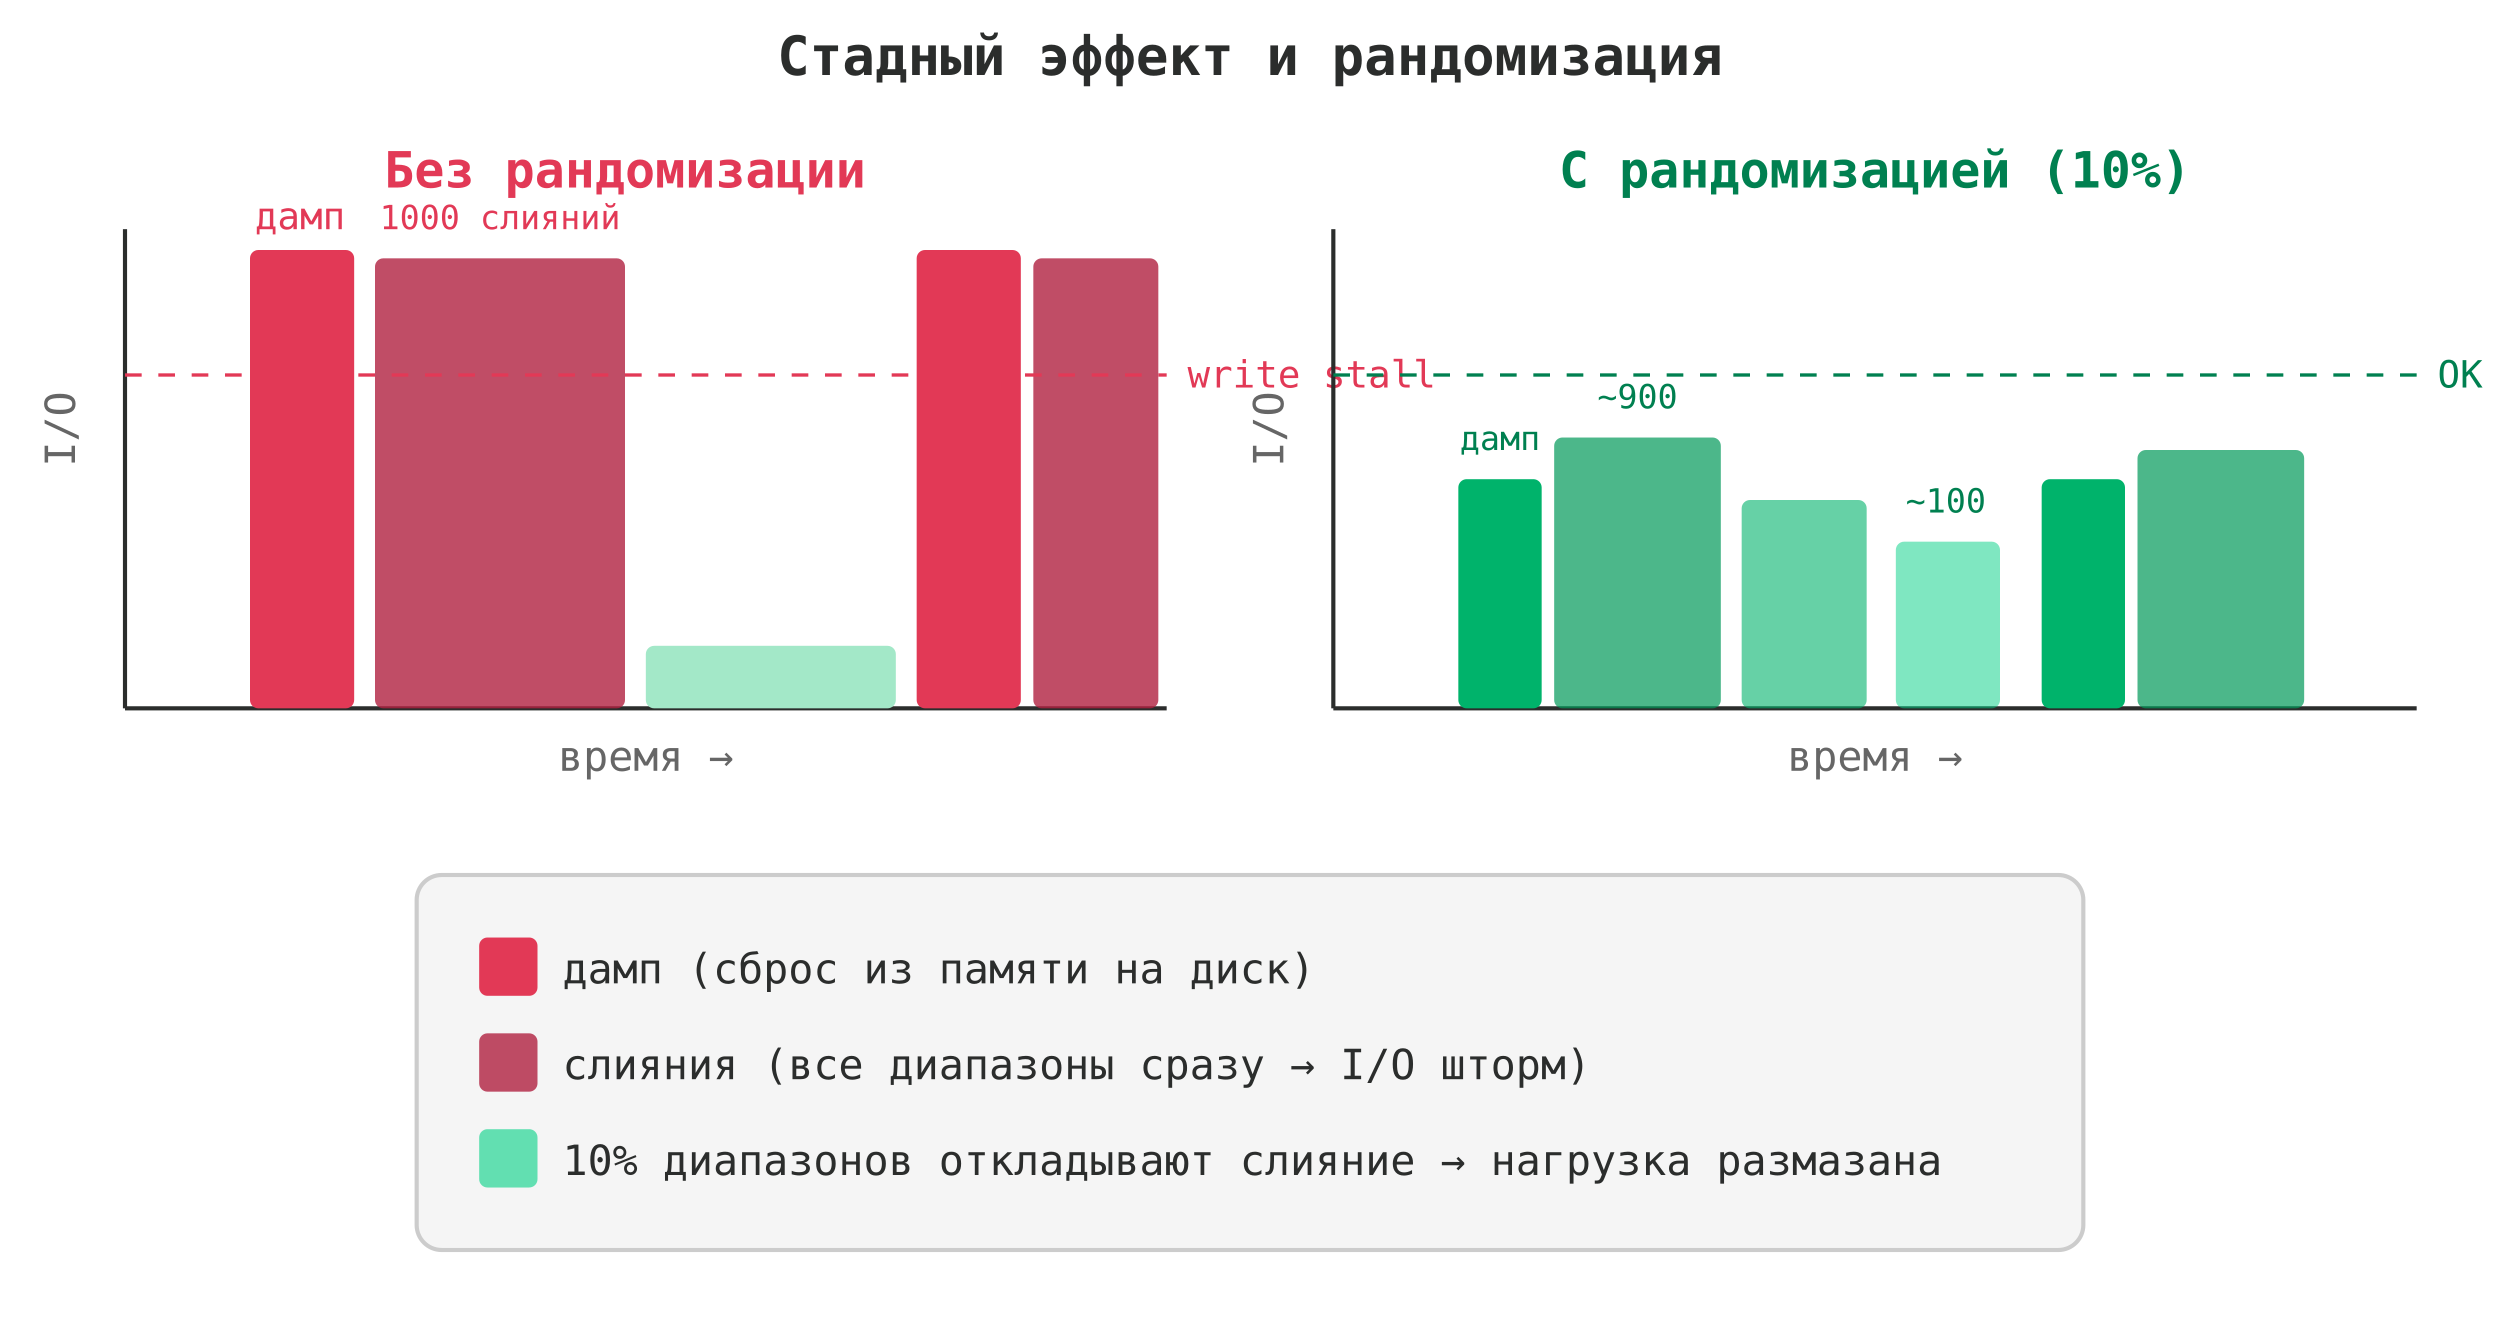
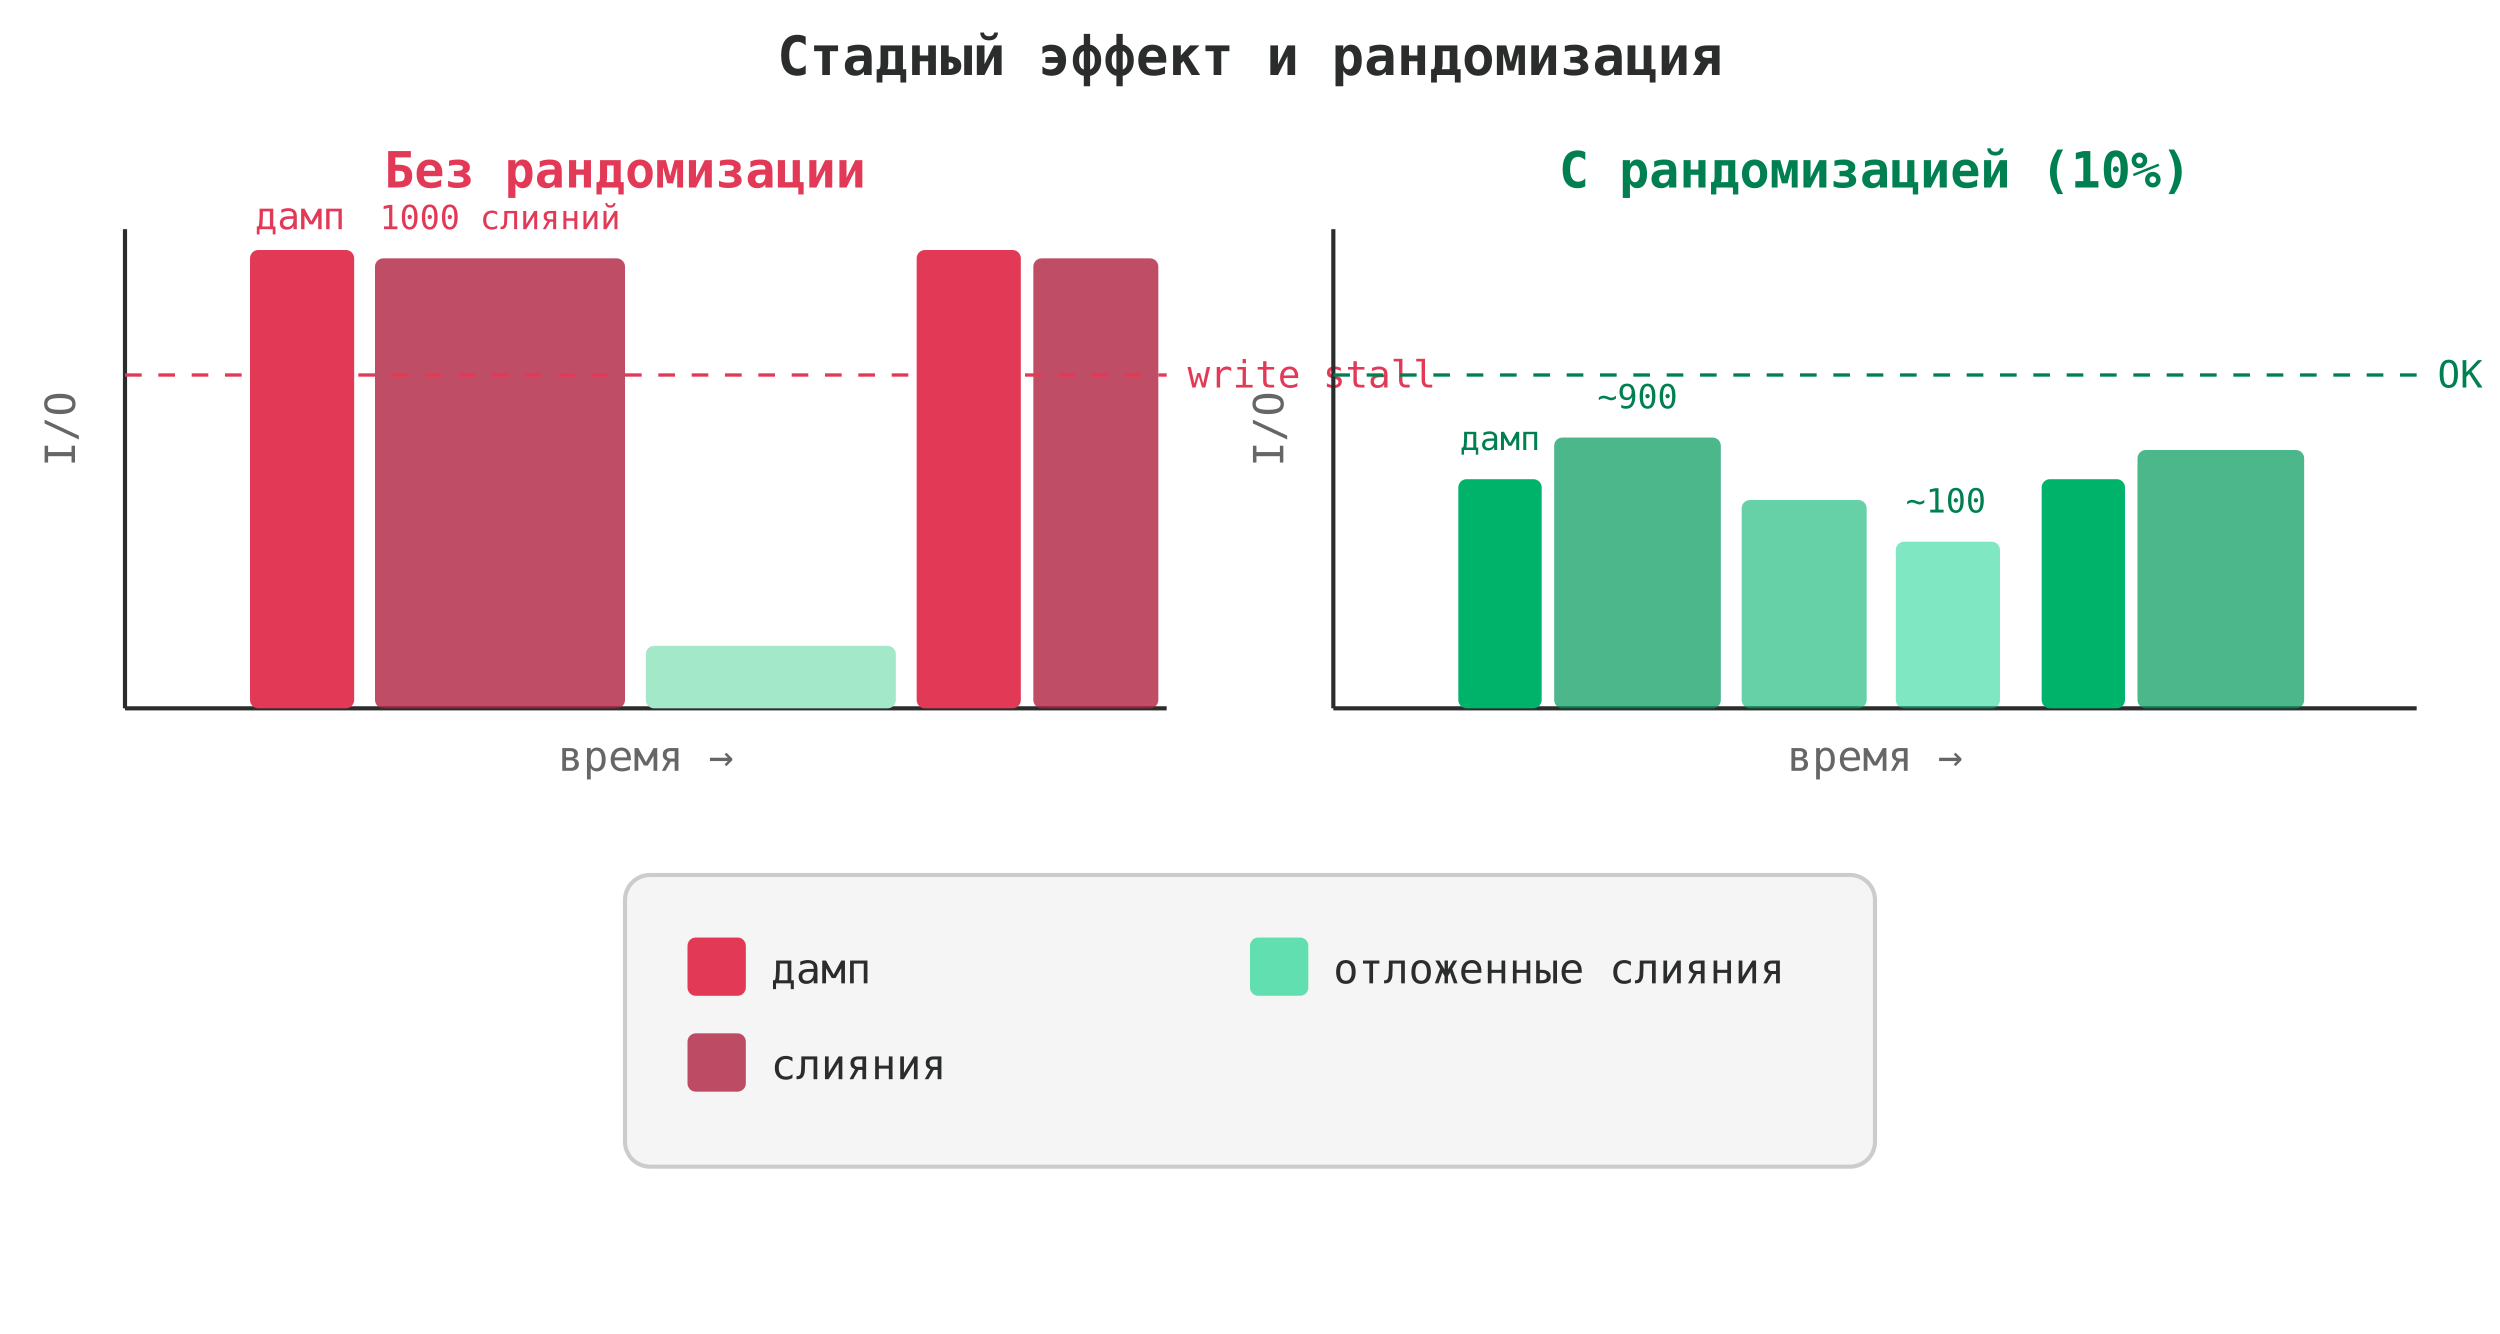
<svg xmlns="http://www.w3.org/2000/svg" viewBox="0 0 600 320" font-family="Consolas, monospace" font-size="11">
  <text x="300" y="18" text-anchor="middle" font-size="13" font-weight="bold" fill="#2B2D2C">Стадный эффект и рандомизация</text>
  <text x="150" y="45" text-anchor="middle" font-size="12" font-weight="bold" fill="#E23956">Без рандомизации</text>
  <line x1="30" y1="170" x2="280" y2="170" stroke="#2B2D2C" stroke-width="1" />
  <text x="155" y="185" text-anchor="middle" fill="#666" font-size="10">время →</text>
  <line x1="30" y1="170" x2="30" y2="55" stroke="#2B2D2C" stroke-width="1" />
  <text x="18" y="112" fill="#666" font-size="10" transform="rotate(-90,18,112)">I/O</text>
  <rect x="60" y="60" width="25" height="110" rx="2" fill="#E23956" />
  <text x="72" y="55" text-anchor="middle" fill="#E23956" font-size="9">дамп</text>
  <rect x="90" y="62" width="60" height="108" rx="2" fill="#B02040" opacity="0.8" />
  <text x="120" y="55" text-anchor="middle" fill="#E23956" font-size="8">1000 слияний</text>
  <rect x="155" y="155" width="60" height="15" rx="2" fill="#A3E8C8" />
  <rect x="220" y="60" width="25" height="110" rx="2" fill="#E23956" />
  <rect x="248" y="62" width="30" height="108" rx="2" fill="#B02040" opacity="0.8" />
  <line x1="30" y1="90" x2="280" y2="90" stroke="#E23956" stroke-width="0.8" stroke-dasharray="4" />
  <text x="285" y="93" fill="#E23956" font-size="9">write stall</text>
  <text x="450" y="45" text-anchor="middle" font-size="12" font-weight="bold" fill="#008050">С рандомизацией (10%)</text>
  <line x1="320" y1="170" x2="580" y2="170" stroke="#2B2D2C" stroke-width="1" />
  <text x="450" y="185" text-anchor="middle" fill="#666" font-size="10">время →</text>
  <line x1="320" y1="170" x2="320" y2="55" stroke="#2B2D2C" stroke-width="1" />
  <text x="308" y="112" fill="#666" font-size="10" transform="rotate(-90,308,112)">I/O</text>
  <rect x="350" y="115" width="20" height="55" rx="2" fill="#00B36B" />
  <text x="360" y="108" text-anchor="middle" fill="#008050" font-size="8">дамп</text>
  <rect x="373" y="105" width="40" height="65" rx="2" fill="#009959" opacity="0.7" />
  <text x="393" y="98" text-anchor="middle" fill="#008050" font-size="8">~900</text>
  <rect x="418" y="120" width="30" height="50" rx="2" fill="#00B36B" opacity="0.6" />
  <rect x="455" y="130" width="25" height="40" rx="2" fill="#00D084" opacity="0.5" />
  <text x="467" y="123" text-anchor="middle" fill="#008050" font-size="8">~100</text>
  <rect x="490" y="115" width="20" height="55" rx="2" fill="#00B36B" />
  <rect x="513" y="108" width="40" height="62" rx="2" fill="#009959" opacity="0.7" />
  <line x1="320" y1="90" x2="580" y2="90" stroke="#008050" stroke-width="0.8" stroke-dasharray="4" />
  <text x="585" y="93" fill="#008050" font-size="9">OK</text>
-   <rect x="100" y="210" width="400" height="90" rx="6" fill="#f5f5f5" stroke="#ccc" />
-   <rect x="115" y="225" width="14" height="14" rx="2" fill="#E23956" />
-   <text x="135" y="236" fill="#2B2D2C" font-size="10">дамп (сброс из памяти на диск)</text>
-   <rect x="115" y="248" width="14" height="14" rx="2" fill="#B02040" opacity="0.8" />
-   <text x="135" y="259" fill="#2B2D2C" font-size="10">слияния (все диапазоны сразу → I/O шторм)</text>
-   <rect x="115" y="271" width="14" height="14" rx="2" fill="#00D084" opacity="0.6" />
-   <text x="135" y="282" fill="#2B2D2C" font-size="10">10% диапазонов откладывают слияние → нагрузка размазана</text>
+   <rect x="150" y="210" width="300" height="70" rx="6" fill="#f5f5f5" stroke="#ccc" />
+   <rect x="165" y="225" width="14" height="14" rx="2" fill="#E23956" />
+   <text x="185" y="236" fill="#2B2D2C" font-size="10">дамп</text>
+   <rect x="165" y="248" width="14" height="14" rx="2" fill="#B02040" opacity="0.8" />
+   <text x="185" y="259" fill="#2B2D2C" font-size="10">слияния</text>
+   <rect x="300" y="225" width="14" height="14" rx="2" fill="#00D084" opacity="0.6" />
+   <text x="320" y="236" fill="#2B2D2C" font-size="10">отложенные слияния</text>
</svg>
